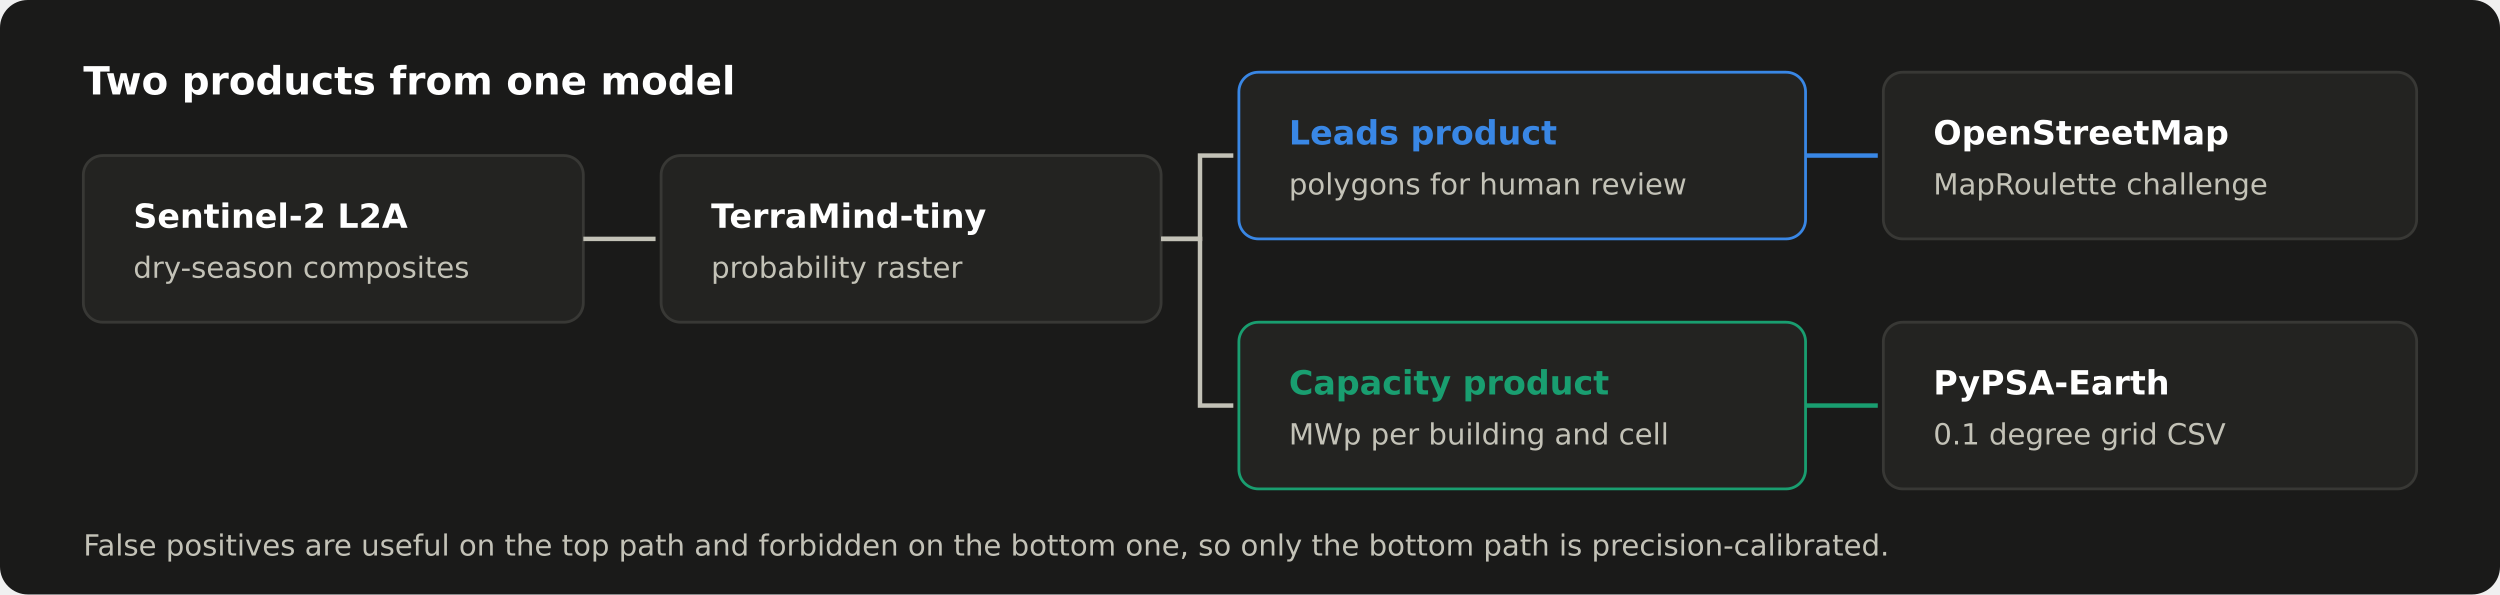
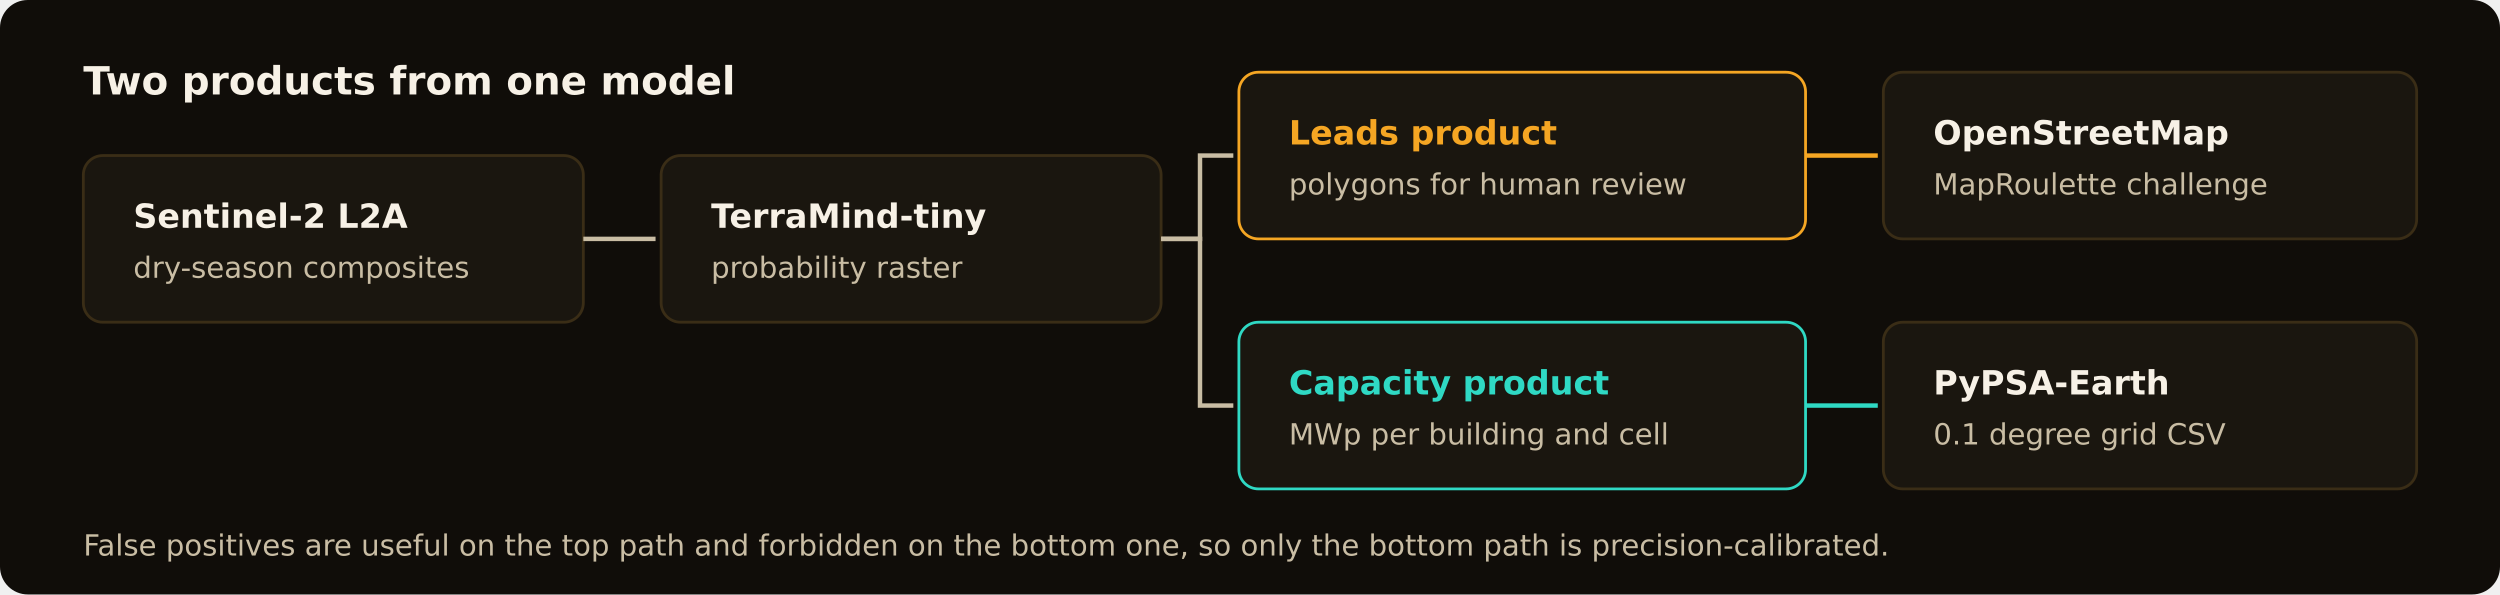
<svg xmlns="http://www.w3.org/2000/svg" width="900" height="214" viewBox="0 0 900 214" font-family="DejaVu Sans, system-ui, sans-serif">
-   <rect width="900" height="214" rx="10" fill="#1a1a19" />
-   <text x="30" y="34" font-size="14" font-weight="600" fill="#ffffff">Two products from one model</text>
-   <rect x="30" y="56" width="180" height="60" rx="7" fill="#232321" stroke="#383835" />
-   <text x="48" y="82" font-size="12" font-weight="600" fill="#ffffff">Sentinel-2 L2A</text>
-   <text x="48" y="100" font-size="10.5" fill="#c3c2b7">dry-season composites</text>
-   <rect x="238" y="56" width="180" height="60" rx="7" fill="#232321" stroke="#383835" />
-   <text x="256" y="82" font-size="12" font-weight="600" fill="#ffffff">TerraMind-tiny</text>
-   <text x="256" y="100" font-size="10.5" fill="#c3c2b7">probability raster</text>
-   <rect x="446" y="26" width="204" height="60" rx="7" fill="#232321" stroke="#3987e5" />
-   <text x="464" y="52" font-size="12" font-weight="600" fill="#3987e5">Leads product</text>
-   <text x="464" y="70" font-size="10.5" fill="#c3c2b7">polygons for human review</text>
-   <rect x="446" y="116" width="204" height="60" rx="7" fill="#232321" stroke="#199e70" />
-   <text x="464" y="142" font-size="12" font-weight="600" fill="#199e70">Capacity product</text>
-   <text x="464" y="160" font-size="10.5" fill="#c3c2b7">MWp per building and cell</text>
-   <rect x="678" y="26" width="192" height="60" rx="7" fill="#232321" stroke="#383835" />
-   <text x="696" y="52" font-size="12" font-weight="600" fill="#ffffff">OpenStreetMap</text>
-   <text x="696" y="70" font-size="10.5" fill="#c3c2b7">MapRoulette challenge</text>
-   <rect x="678" y="116" width="192" height="60" rx="7" fill="#232321" stroke="#383835" />
-   <text x="696" y="142" font-size="12" font-weight="600" fill="#ffffff">PyPSA-Earth</text>
-   <text x="696" y="160" font-size="10.5" fill="#c3c2b7">0.1 degree grid CSV</text>
-   <g stroke="#c3c2b7" stroke-width="1.6" fill="none">
+   <rect width="900" height="214" rx="10" fill="#100d09" />
+   <text x="30" y="34" font-size="14" font-weight="600" fill="#f7f1e6">Two products from one model</text>
+   <rect x="30" y="56" width="180" height="60" rx="7" fill="#1a160f" stroke="#3a2d16" />
+   <text x="48" y="82" font-size="12" font-weight="600" fill="#f7f1e6">Sentinel-2 L2A</text>
+   <text x="48" y="100" font-size="10.5" fill="#c9bda4">dry-season composites</text>
+   <rect x="238" y="56" width="180" height="60" rx="7" fill="#1a160f" stroke="#3a2d16" />
+   <text x="256" y="82" font-size="12" font-weight="600" fill="#f7f1e6">TerraMind-tiny</text>
+   <text x="256" y="100" font-size="10.5" fill="#c9bda4">probability raster</text>
+   <rect x="446" y="26" width="204" height="60" rx="7" fill="#1a160f" stroke="#f5a623" />
+   <text x="464" y="52" font-size="12" font-weight="600" fill="#f5a623">Leads product</text>
+   <text x="464" y="70" font-size="10.5" fill="#c9bda4">polygons for human review</text>
+   <rect x="446" y="116" width="204" height="60" rx="7" fill="#1a160f" stroke="#2fd9c4" />
+   <text x="464" y="142" font-size="12" font-weight="600" fill="#2fd9c4">Capacity product</text>
+   <text x="464" y="160" font-size="10.5" fill="#c9bda4">MWp per building and cell</text>
+   <rect x="678" y="26" width="192" height="60" rx="7" fill="#1a160f" stroke="#3a2d16" />
+   <text x="696" y="52" font-size="12" font-weight="600" fill="#f7f1e6">OpenStreetMap</text>
+   <text x="696" y="70" font-size="10.5" fill="#c9bda4">MapRoulette challenge</text>
+   <rect x="678" y="116" width="192" height="60" rx="7" fill="#1a160f" stroke="#3a2d16" />
+   <text x="696" y="142" font-size="12" font-weight="600" fill="#f7f1e6">PyPSA-Earth</text>
+   <text x="696" y="160" font-size="10.5" fill="#c9bda4">0.1 degree grid CSV</text>
+   <g stroke="#c9bda4" stroke-width="1.6" fill="none">
    <path d="M210,86 H236" />
    <path d="M418,86 H432 V56 H444" />
    <path d="M418,86 H432 V146 H444" />
  </g>
-   <g stroke="#3987e5" stroke-width="1.6" fill="none">
+   <g stroke="#f5a623" stroke-width="1.6" fill="none">
    <path d="M650,56 H676" />
  </g>
-   <g stroke="#199e70" stroke-width="1.6" fill="none">
+   <g stroke="#2fd9c4" stroke-width="1.6" fill="none">
    <path d="M650,146 H676" />
  </g>
-   <text x="30" y="200" font-size="10.5" fill="#c3c2b7">False positives are useful on the top path and forbidden on the bottom one, so only the bottom path is precision-calibrated.</text>
+   <text x="30" y="200" font-size="10.5" fill="#c9bda4">False positives are useful on the top path and forbidden on the bottom one, so only the bottom path is precision-calibrated.</text>
</svg>
